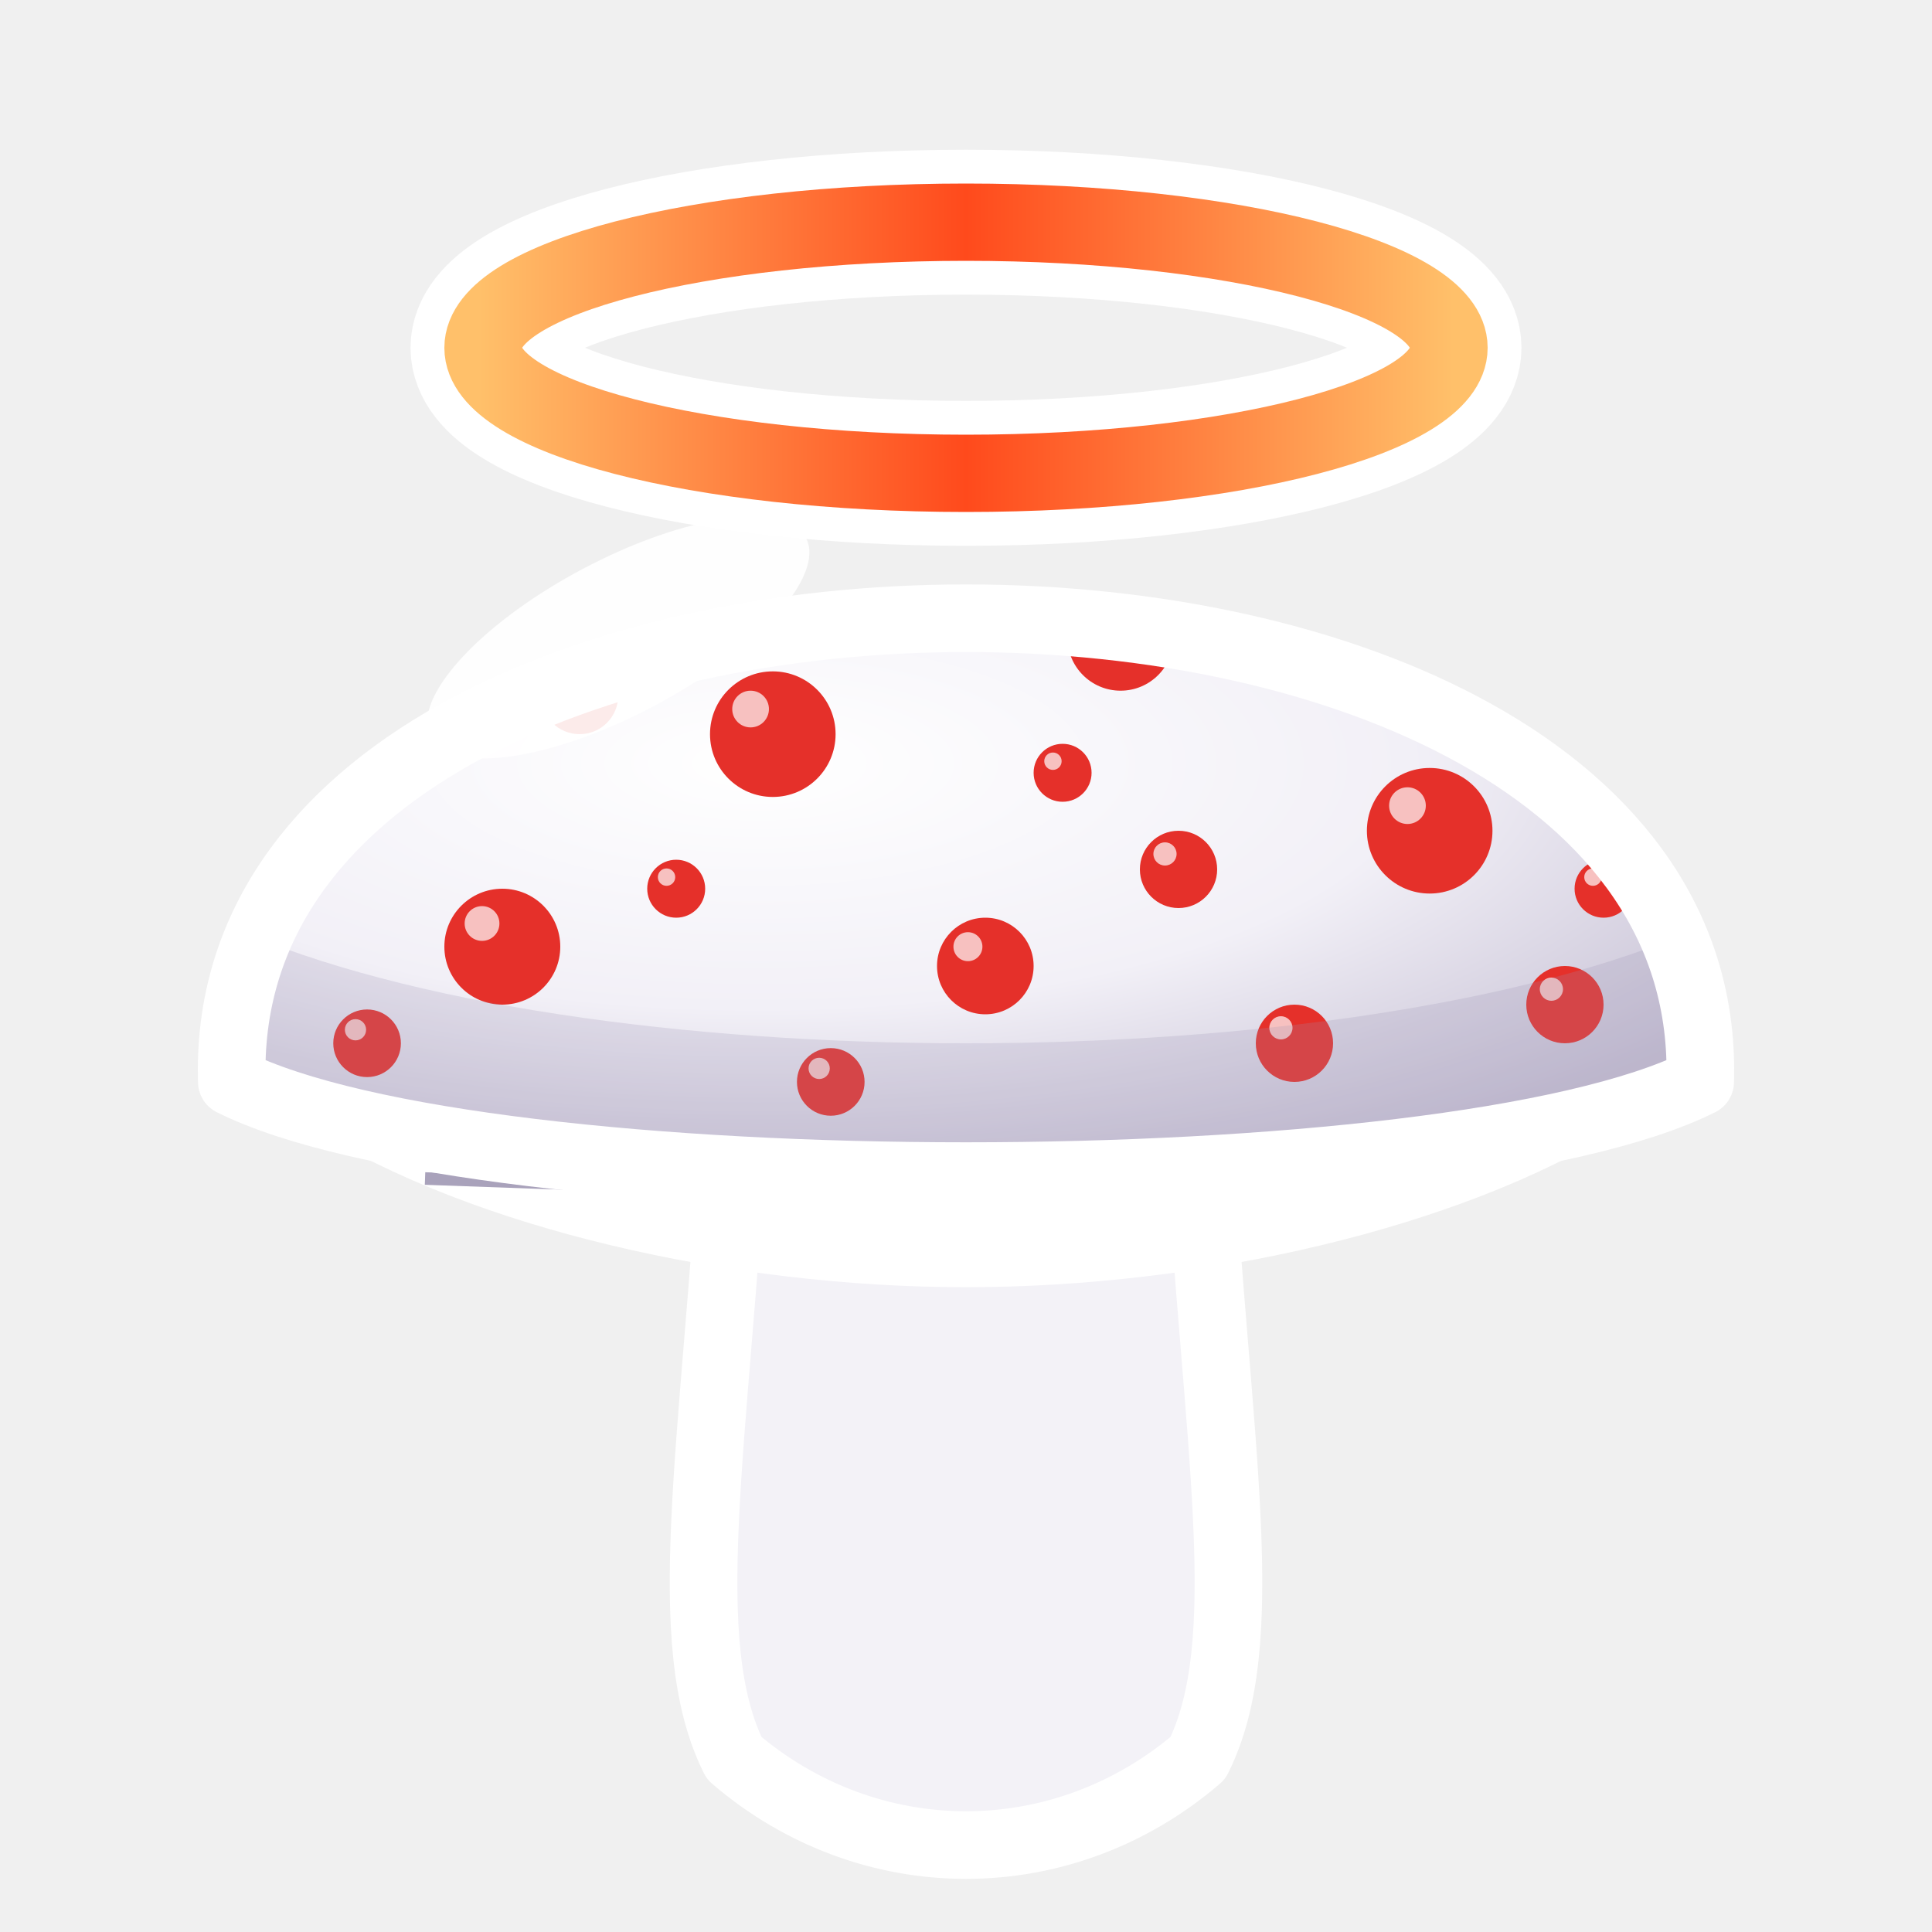
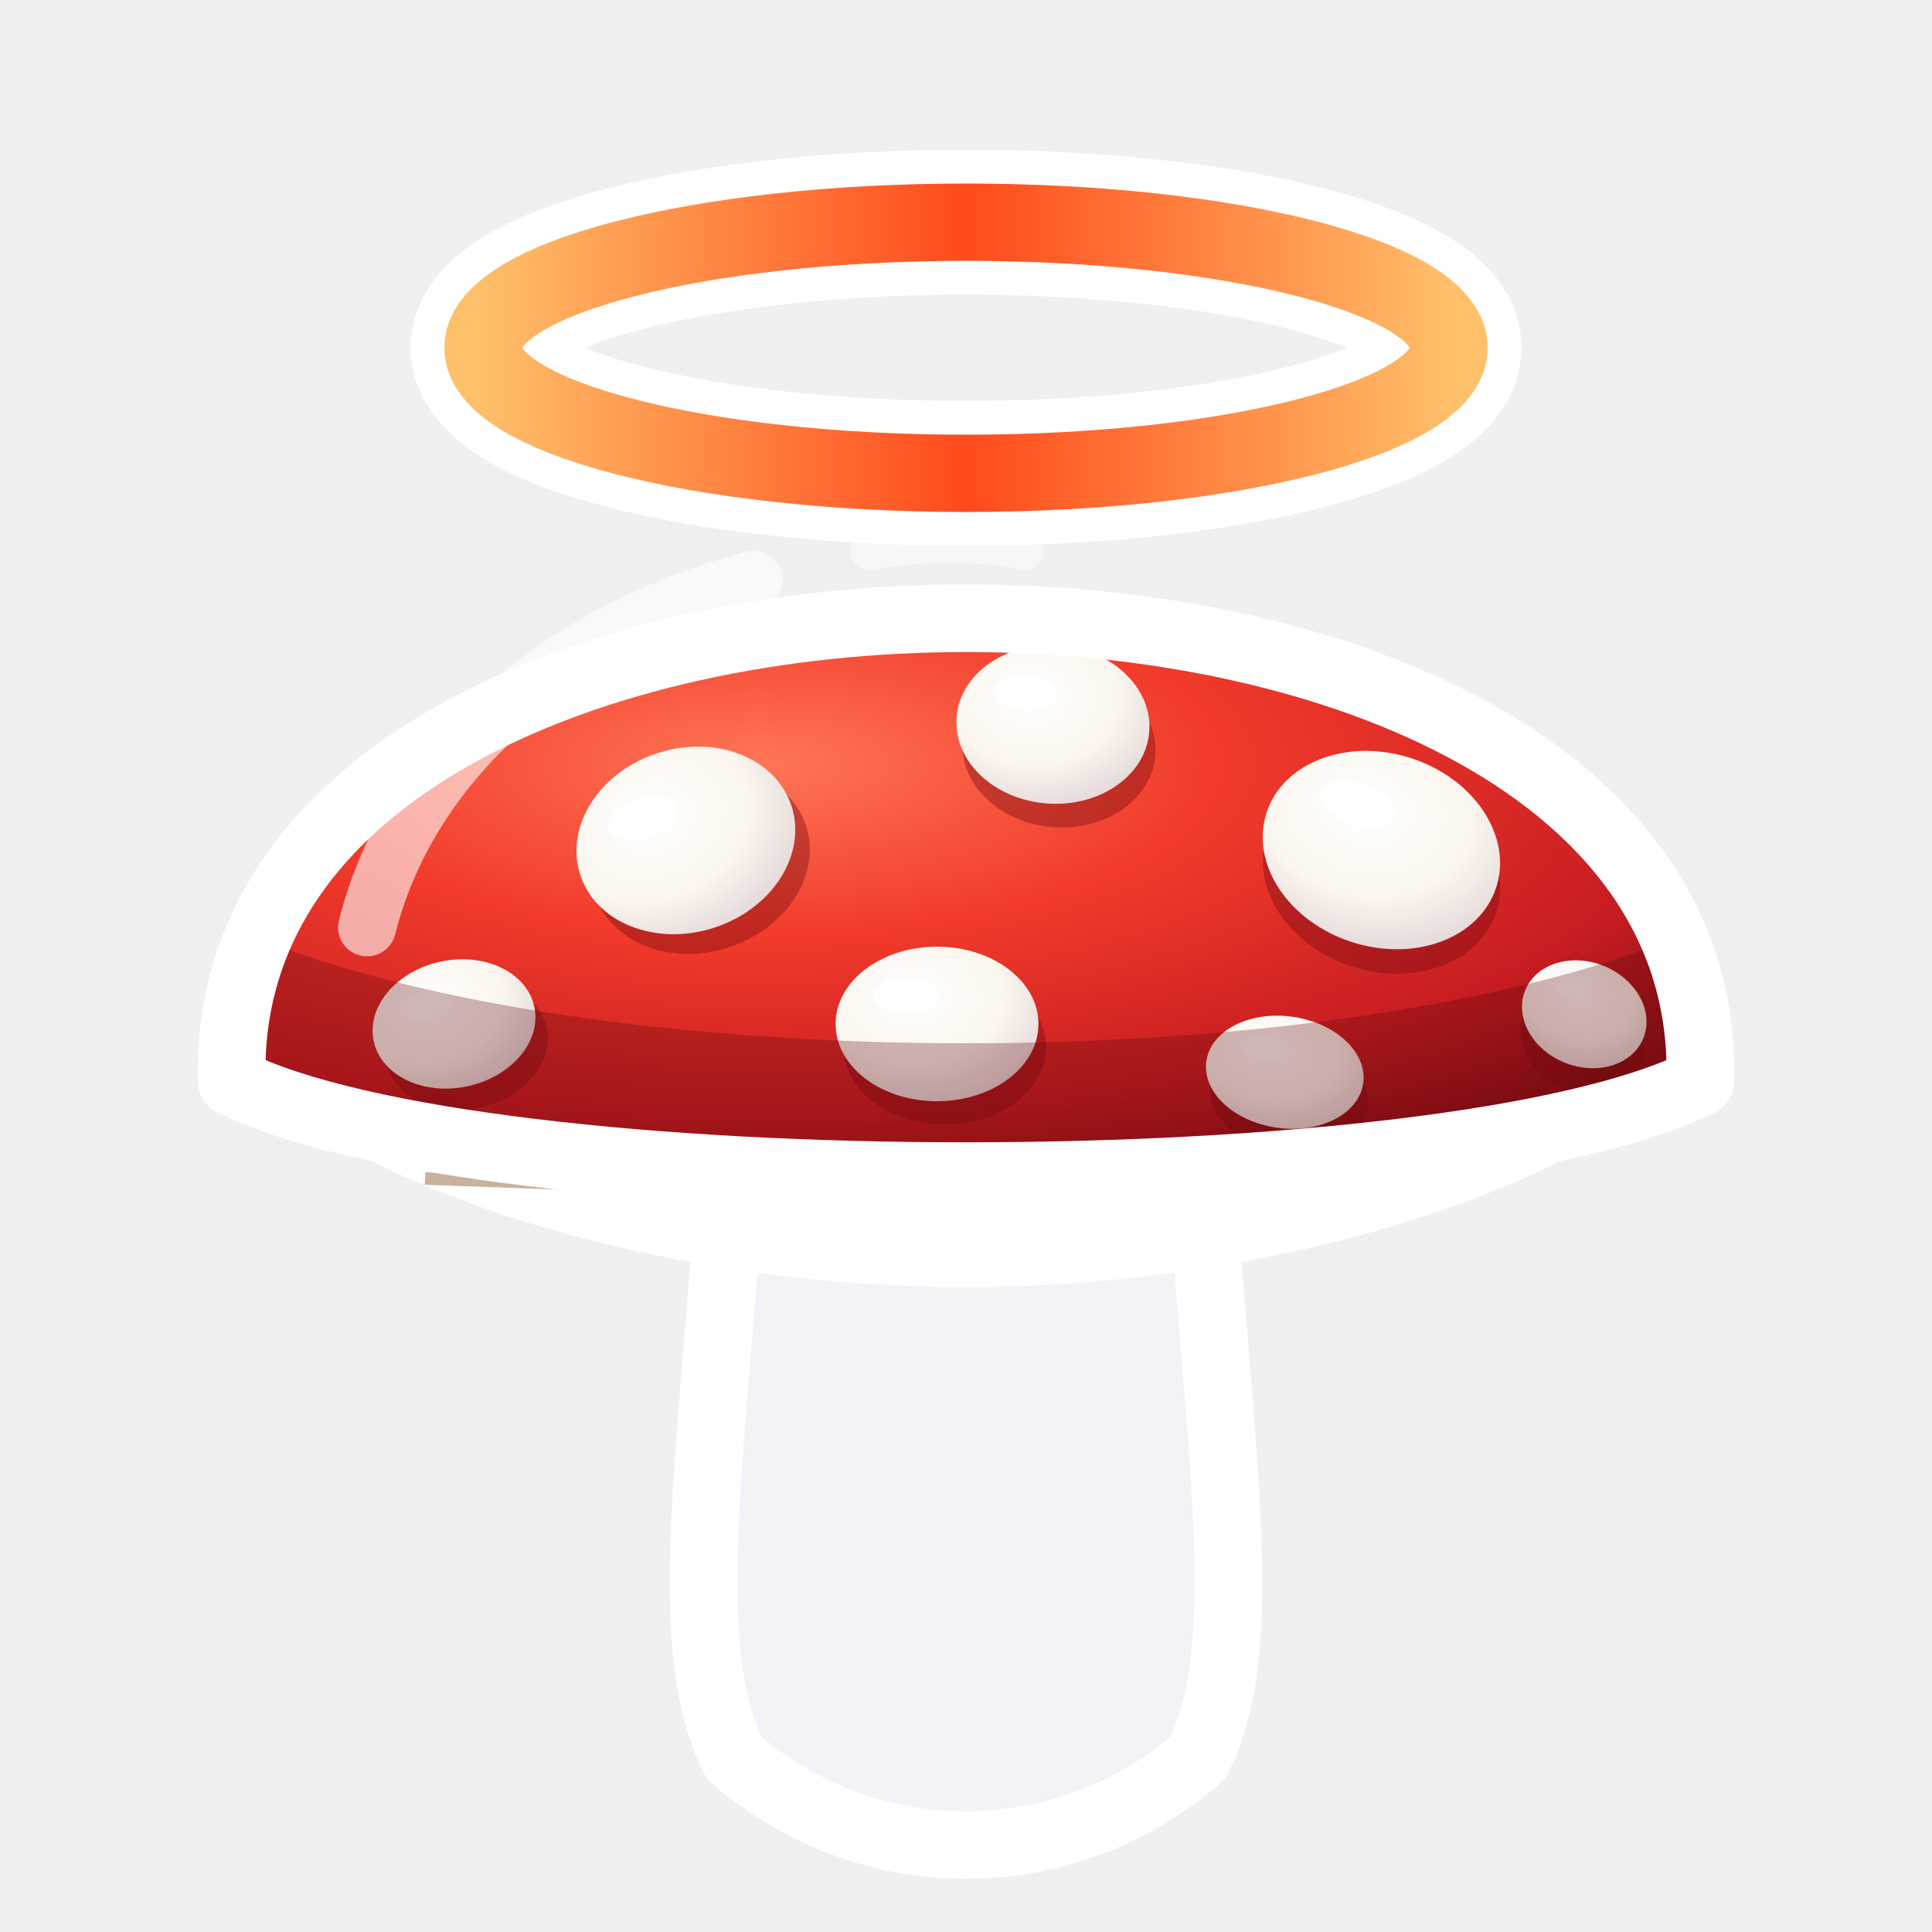
<svg xmlns="http://www.w3.org/2000/svg" width="200" height="200" viewBox="0 0 200 200" role="img" aria-label="Shroomies HQ mark">
  <defs>
    <linearGradient id="mdh" x1="0" x2="1">
      <stop offset="0" stop-color="#ffc06a" />
      <stop offset=".5" stop-color="#ff4a1c" />
      <stop offset="1" stop-color="#ffc06a" />
    </linearGradient>
  </defs>
  <ellipse cx="100" cy="36" rx="50" ry="13" fill="none" stroke="#ffffff" stroke-width="15" />
  <ellipse cx="100" cy="36" rx="50" ry="13" fill="none" stroke="url(#mdh)" stroke-width="8" />
  <path d="M76 116 C74 150 70 170 76 182 C90 194 110 194 124 182 C130 170 126 150 124 116Z" fill="#f3f2f7" stroke="#ffffff" stroke-width="7" stroke-linejoin="round" />
  <defs>
    <radialGradient id="mdcw" cx="36%" cy="26%" r="80%">
+       <stop offset="0" stop-color="#ff7656" />
+       <stop offset=".38" stop-color="#f23b2b" />
+       <stop offset=".78" stop-color="#c91d22" />
+       <stop offset="1" stop-color="#8a0f15" />
+     </radialGradient>
+     <radialGradient id="mdwart" cx="38%" cy="32%" r="75%">
      <stop offset="0" stop-color="#ffffff" />
-       <stop offset=".55" stop-color="#f2f0f7" />
-       <stop offset="1" stop-color="#c6c0d4" />
+       <stop offset=".6" stop-color="#fbf6ee" />
+       <stop offset="1" stop-color="#e3d6d8" />
    </radialGradient>
    <clipPath id="mdcc">
      <path d="M24 112 C22 48 178 48 176 112 C150 125 50 125 24 112Z" />
    </clipPath>
  </defs>
  <path d="M34 114 C60 130 140 130 166 114 C150 124 124 130 100 130 C76 130 50 124 34 114Z" fill="#d6cfe0" stroke="#ffffff" stroke-width="6.5" />
-   <path d="M100 124 L44 122" stroke="#a9a2bb" stroke-width="1.3" />
-   <path d="M100 124 L53 121" stroke="#a9a2bb" stroke-width="1.3" />
-   <path d="M100 124 L62 120" stroke="#a9a2bb" stroke-width="1.3" />
-   <path d="M100 124 L71 120" stroke="#a9a2bb" stroke-width="1.3" />
-   <path d="M100 124 L80 119" stroke="#a9a2bb" stroke-width="1.3" />
-   <path d="M100 124 L89 118" stroke="#a9a2bb" stroke-width="1.3" />
-   <path d="M100 124 L98 118" stroke="#a9a2bb" stroke-width="1.3" />
-   <path d="M100 124 L107 118" stroke="#a9a2bb" stroke-width="1.3" />
-   <path d="M100 124 L116 119" stroke="#a9a2bb" stroke-width="1.3" />
-   <path d="M100 124 L125 119" stroke="#a9a2bb" stroke-width="1.3" />
-   <path d="M100 124 L134 120" stroke="#a9a2bb" stroke-width="1.3" />
-   <path d="M100 124 L143 121" stroke="#a9a2bb" stroke-width="1.3" />
-   <path d="M100 124 L152 121" stroke="#a9a2bb" stroke-width="1.3" />
+   <path d="M100 124 L44 122" stroke="#c9b29c" stroke-width="1.3" />
+   <path d="M100 124 L53 121" stroke="#c9b29c" stroke-width="1.3" />
+   <path d="M100 124 L62 120" stroke="#c9b29c" stroke-width="1.3" />
+   <path d="M100 124 L71 120" stroke="#c9b29c" stroke-width="1.3" />
+   <path d="M100 124 L80 119" stroke="#c9b29c" stroke-width="1.3" />
+   <path d="M100 124 L89 118" stroke="#c9b29c" stroke-width="1.3" />
+   <path d="M100 124 L98 118" stroke="#c9b29c" stroke-width="1.3" />
+   <path d="M100 124 L107 118" stroke="#c9b29c" stroke-width="1.3" />
+   <path d="M100 124 L116 119" stroke="#c9b29c" stroke-width="1.3" />
+   <path d="M100 124 L125 119" stroke="#c9b29c" stroke-width="1.3" />
+   <path d="M100 124 L134 120" stroke="#c9b29c" stroke-width="1.3" />
+   <path d="M100 124 L143 121" stroke="#c9b29c" stroke-width="1.3" />
+   <path d="M100 124 L152 121" stroke="#c9b29c" stroke-width="1.3" />
  <path d="M24 112 C22 48 178 48 176 112 C150 125 50 125 24 112Z" fill="url(#mdcw)" />
  <g clip-path="url(#mdcc)">
-     <circle cx="52" cy="98" r="6" fill="#e5302a" />
-     <circle cx="49.9" cy="95.6" r="1.8" fill="#fff" opacity=".7" />
-     <circle cx="80" cy="76" r="6.5" fill="#e5302a" />
-     <circle cx="77.7" cy="73.4" r="1.9" fill="#fff" opacity=".7" />
-     <circle cx="116" cy="66" r="5.5" fill="#e5302a" />
-     <circle cx="114.1" cy="63.8" r="1.6" fill="#fff" opacity=".7" />
-     <circle cx="148" cy="86" r="6.5" fill="#e5302a" />
-     <circle cx="145.7" cy="83.4" r="1.9" fill="#fff" opacity=".7" />
-     <circle cx="102" cy="100" r="5" fill="#e5302a" />
-     <circle cx="100.2" cy="98.0" r="1.5" fill="#fff" opacity=".7" />
-     <circle cx="60" cy="72" r="4" fill="#e5302a" />
-     <circle cx="58.6" cy="70.4" r="1.2" fill="#fff" opacity=".7" />
-     <circle cx="134" cy="108" r="4" fill="#e5302a" />
-     <circle cx="132.6" cy="106.4" r="1.2" fill="#fff" opacity=".7" />
-     <circle cx="162" cy="104" r="4" fill="#e5302a" />
-     <circle cx="160.6" cy="102.4" r="1.2" fill="#fff" opacity=".7" />
-     <circle cx="38" cy="108" r="3.5" fill="#e5302a" />
-     <circle cx="36.8" cy="106.6" r="1.1" fill="#fff" opacity=".7" />
-     <circle cx="98" cy="58" r="3.5" fill="#e5302a" />
-     <circle cx="96.8" cy="56.6" r="1.1" fill="#fff" opacity=".7" />
-     <circle cx="86" cy="112" r="3.5" fill="#e5302a" />
-     <circle cx="84.8" cy="110.6" r="1.1" fill="#fff" opacity=".7" />
-     <circle cx="122" cy="90" r="4" fill="#e5302a" />
-     <circle cx="120.6" cy="88.4" r="1.2" fill="#fff" opacity=".7" />
-     <circle cx="70" cy="92" r="3" fill="#e5302a" />
-     <circle cx="69.0" cy="90.8" r="0.9" fill="#fff" opacity=".7" />
-     <circle cx="142" cy="66" r="3.5" fill="#e5302a" />
-     <circle cx="140.8" cy="64.6" r="1.1" fill="#fff" opacity=".7" />
-     <circle cx="166" cy="92" r="3" fill="#e5302a" />
-     <circle cx="164.9" cy="90.8" r="0.9" fill="#fff" opacity=".7" />
-     <circle cx="110" cy="80" r="3" fill="#e5302a" />
-     <circle cx="109.0" cy="78.8" r="0.9" fill="#fff" opacity=".7" />
-     <path d="M24 112 C60 124 140 124 176 112 L176 96 C140 112 60 112 24 96Z" fill="#9a93b0" opacity=".22" />
+     <ellipse cx="71.8" cy="89.4" rx="11.5" ry="9.5" fill="#7a0b10" opacity=".42" transform="rotate(-18 71 87)" />
+     <ellipse cx="71" cy="87" rx="11.5" ry="9.5" fill="url(#mdwart)" transform="rotate(-18 71 87)" />
+     <ellipse cx="67.5" cy="83.4" rx="3.7" ry="2.1" fill="#fff" transform="rotate(-18 71 87)" />
+     <ellipse cx="109.8" cy="77.4" rx="10" ry="8.2" fill="#7a0b10" opacity=".42" transform="rotate(4 109 75)" />
+     <ellipse cx="109" cy="75" rx="10" ry="8.2" fill="url(#mdwart)" transform="rotate(4 109 75)" />
+     <ellipse cx="106.0" cy="71.9" rx="3.2" ry="1.8" fill="#fff" transform="rotate(4 109 75)" />
+     <ellipse cx="143.8" cy="90.4" rx="12.5" ry="10" fill="#7a0b10" opacity=".42" transform="rotate(18 143 88)" />
+     <ellipse cx="143" cy="88" rx="12.5" ry="10" fill="url(#mdwart)" transform="rotate(18 143 88)" />
+     <ellipse cx="139.2" cy="84.2" rx="4.0" ry="2.2" fill="#fff" transform="rotate(18 143 88)" />
+     <ellipse cx="47.8" cy="108.4" rx="8.5" ry="6.6" fill="#7a0b10" opacity=".42" transform="rotate(-12 47 106)" />
+     <ellipse cx="47" cy="106" rx="8.5" ry="6.6" fill="url(#mdwart)" transform="rotate(-12 47 106)" />
+     <ellipse cx="44.5" cy="103.5" rx="2.7" ry="1.5" fill="#fff" transform="rotate(-12 47 106)" />
+     <ellipse cx="97.8" cy="108.4" rx="10.5" ry="8" fill="#7a0b10" opacity=".42" />
+     <ellipse cx="97" cy="106" rx="10.5" ry="8" fill="url(#mdwart)" />
+     <ellipse cx="93.8" cy="103.0" rx="3.4" ry="1.8" fill="#fff" />
+     <ellipse cx="133.8" cy="113.4" rx="8.2" ry="5.8" fill="#7a0b10" opacity=".42" transform="rotate(8 133 111)" />
+     <ellipse cx="133" cy="111" rx="8.2" ry="5.8" fill="url(#mdwart)" transform="rotate(8 133 111)" />
+     <ellipse cx="130.5" cy="108.8" rx="2.6" ry="1.3" fill="#fff" transform="rotate(8 133 111)" />
+     <ellipse cx="164.8" cy="107.4" rx="6.6" ry="5.4" fill="#7a0b10" opacity=".42" transform="rotate(22 164 105)" />
+     <ellipse cx="164" cy="105" rx="6.6" ry="5.4" fill="url(#mdwart)" transform="rotate(22 164 105)" />
+     <ellipse cx="162.0" cy="102.9" rx="2.1" ry="1.2" fill="#fff" transform="rotate(22 164 105)" />
+     <path d="M24 112 C60 124 140 124 176 112 L176 96 C140 112 60 112 24 96Z" fill="#5c070b" opacity=".3" />
  </g>
  <path d="M24 112 C22 48 178 48 176 112 C150 125 50 125 24 112Z" fill="none" stroke="#ffffff" stroke-width="7" stroke-linejoin="round" />
-   <ellipse cx="64" cy="66" rx="22" ry="8" transform="rotate(-28 64 66)" fill="#fff" opacity=".9" />
+   <path d="M38 96 C42 80 56 66 78 60" fill="none" stroke="#fff" stroke-width="6" stroke-linecap="round" opacity=".6" />
+   <path d="M90 57 C96 56 101 56 106 57" fill="none" stroke="#fff" stroke-width="4" stroke-linecap="round" opacity=".45" />
</svg>
